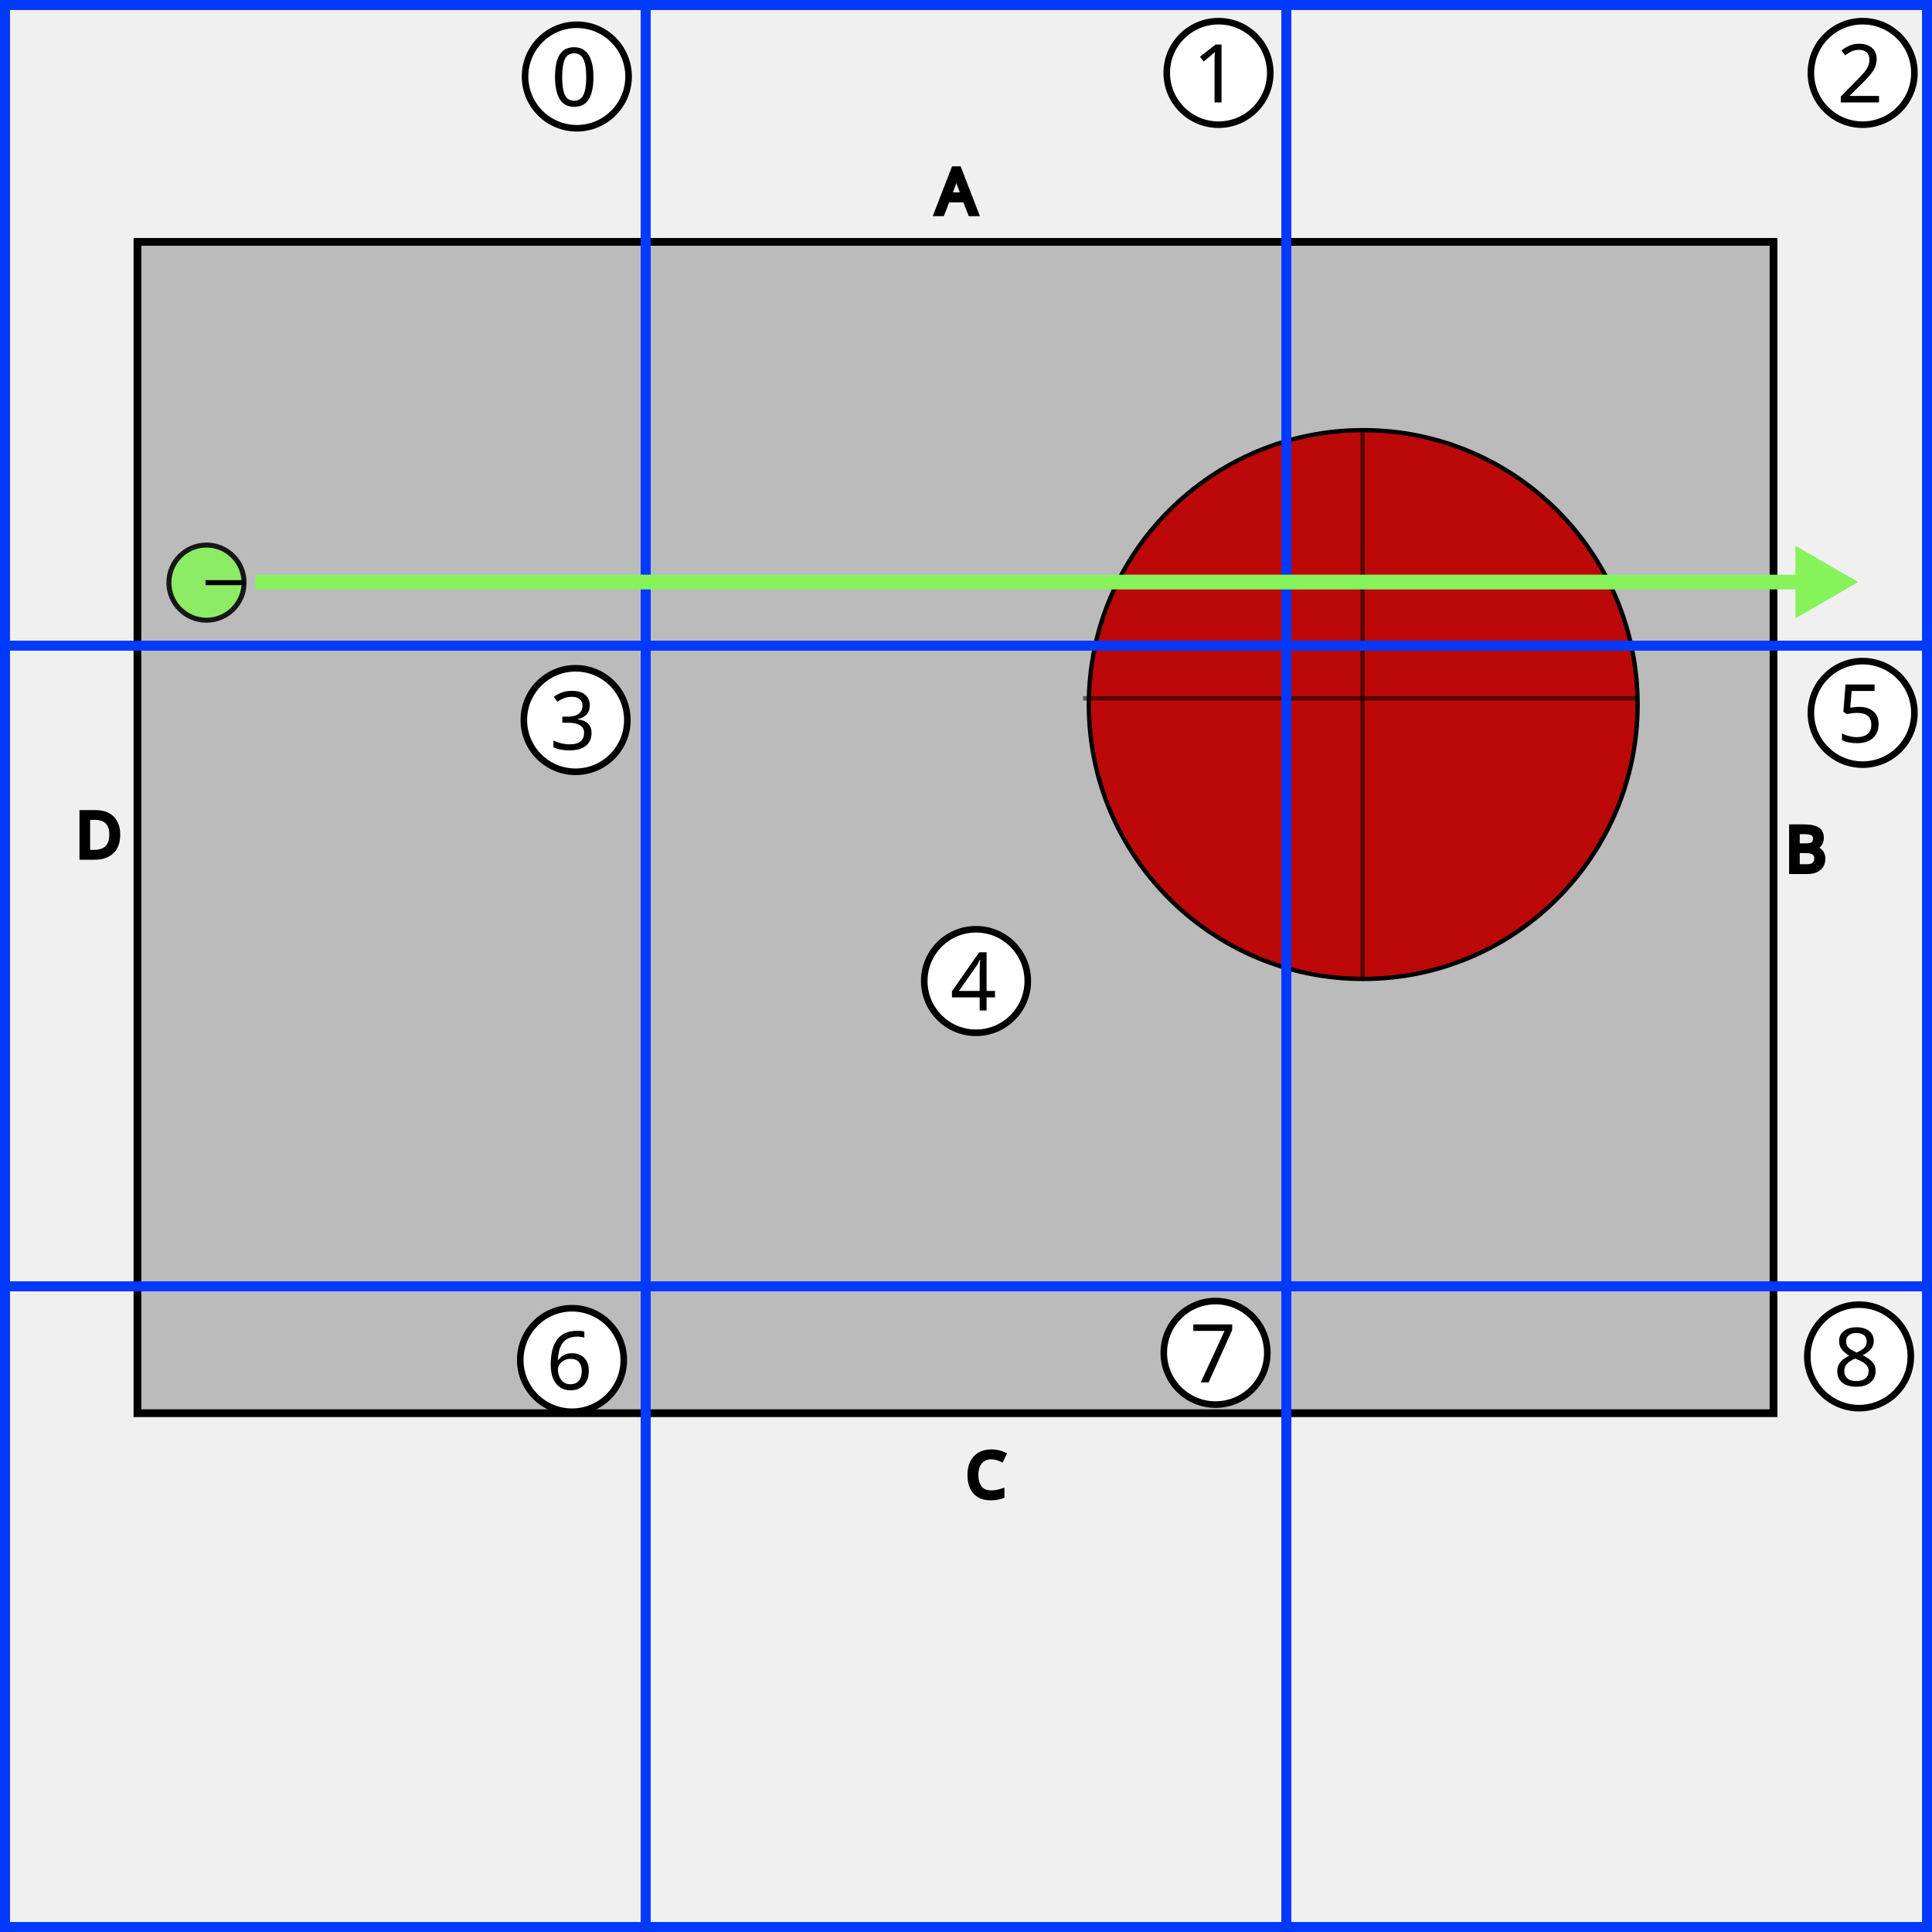
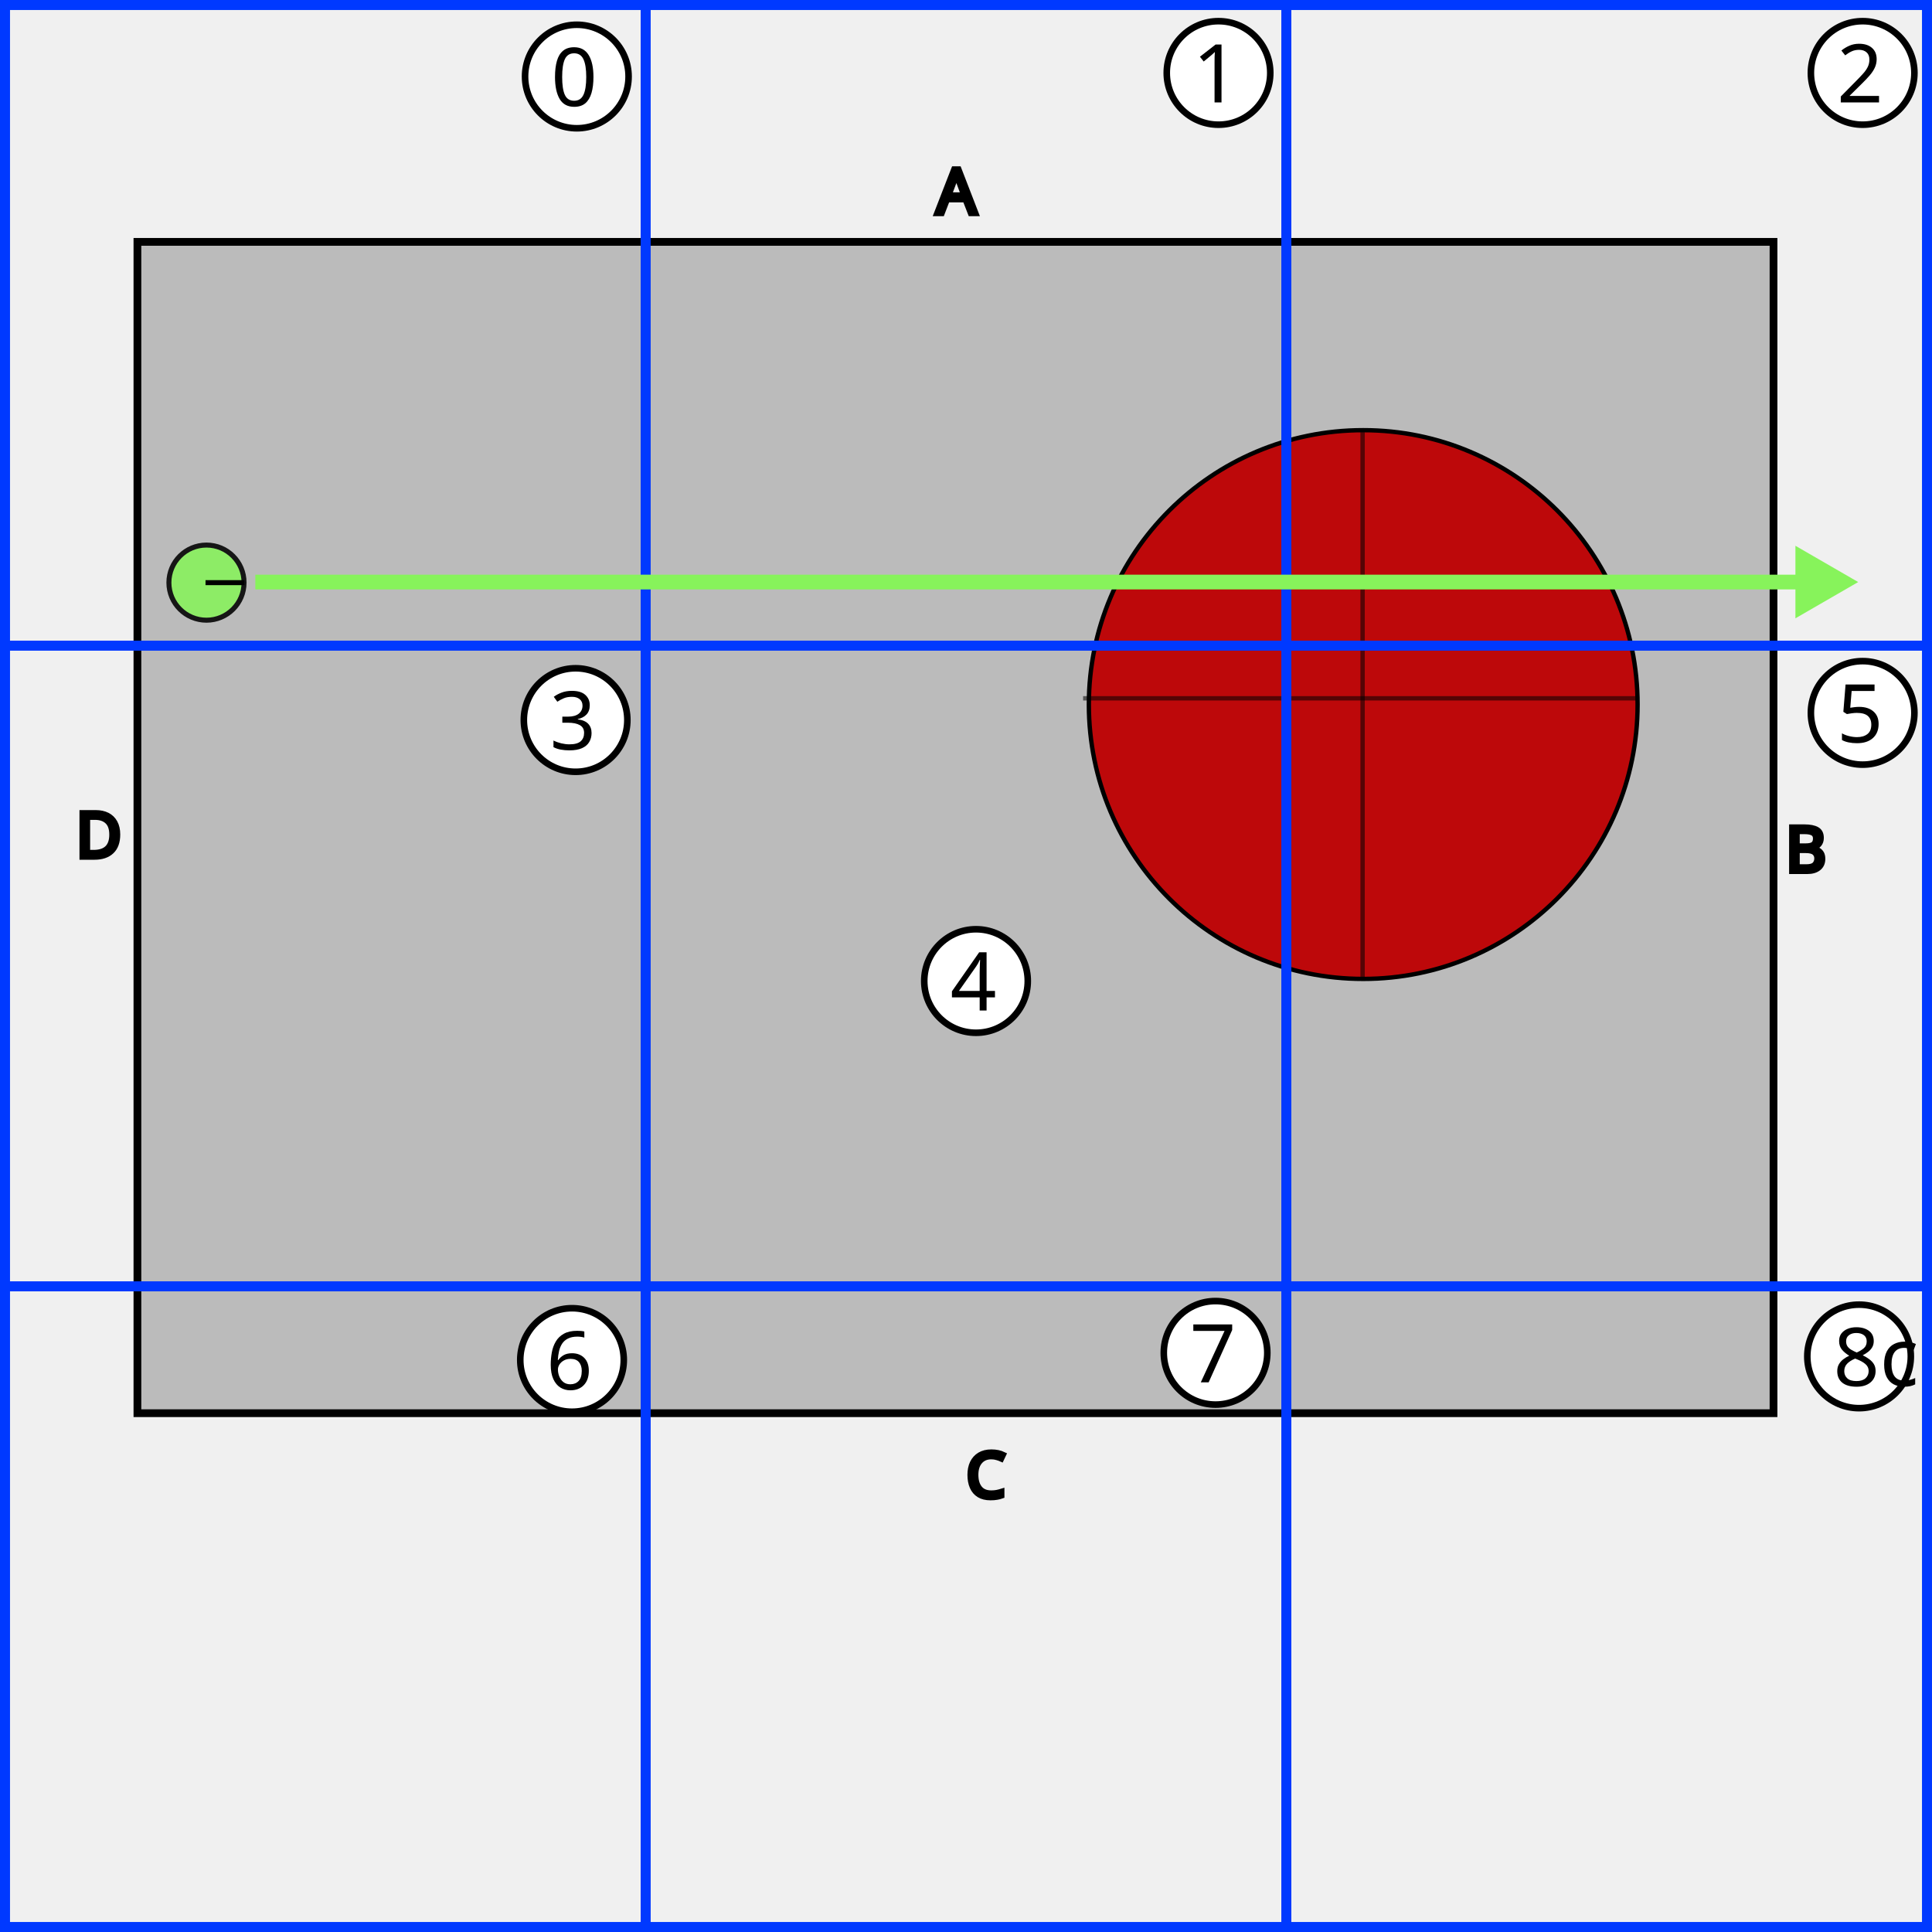
<svg xmlns="http://www.w3.org/2000/svg" width="108.938mm" height="108.938mm" viewBox="0 0 386 386" id="svg4825" version="1.1">
  <defs id="defs4827">
    <marker orient="auto" refY="0.0" refX="0.0" id="TriangleOutM" style="overflow:visible">
      <path id="path6004" d="M 5.77,0.0 L -2.88,5.0 L -2.88,-5.0 L 5.77,0.0 z " style="fill-rule:evenodd;stroke:#87f35b;stroke-width:1pt;stroke-opacity:1;fill:#87f35b;fill-opacity:1" transform="scale(0.4)" />
    </marker>
  </defs>
  <g id="layer1" transform="translate(-233.0329,11.90088)">
    <rect ry="0" rx="0" y="36.422" x="260.488" height="234.023" width="326.88" id="rect5410" style="opacity:1;fill:#bbbbbb;fill-opacity:1;stroke:#000000;stroke-width:1.548;stroke-miterlimit:4;stroke-dasharray:none;stroke-dashoffset:0;stroke-opacity:1" />
    <circle style="opacity:0.88;fill:#87f35b;fill-opacity:1;stroke:#000000;stroke-width:1;stroke-miterlimit:4;stroke-dasharray:none;stroke-dashoffset:0;stroke-opacity:1" id="path4684" cx="274.286" cy="104.505" r="7.507" />
    <g id="g4299" transform="matrix(0.8705738,0,0,0.8705738,59.41152,11.39252)">
      <circle r="62.967" cy="-134.934" cx="512.286" id="path4684-2-1" style="opacity:1;fill:#bd080a;fill-opacity:1;stroke:#000000;stroke-width:1;stroke-miterlimit:4;stroke-dasharray:none;stroke-dashoffset:0;stroke-opacity:1" transform="scale(1,-1)" />
      <g transform="translate(-29.85714,8.285714)" id="g5598">
        <path style="opacity:0.55;fill:none;fill-rule:evenodd;stroke:#000000;stroke-width:1px;stroke-linecap:butt;stroke-linejoin:miter;stroke-opacity:1" d="m 542,63.702 0,126.269" id="path5594" />
        <path style="opacity:0.55;fill:none;fill-rule:evenodd;stroke:#000000;stroke-width:1px;stroke-linecap:butt;stroke-linejoin:miter;stroke-opacity:1" d="m 477.857,125.219 127.143,0" id="path5596" />
      </g>
    </g>
    <g id="g5618" style="stroke:#0039ff;stroke-width:2;stroke-miterlimit:4;stroke-dasharray:none;stroke-opacity:1" transform="translate(12,-2)">
      <g transform="translate(222.0329,-8.900884)" id="g5422" style="stroke:#0039ff;stroke-width:2;stroke-miterlimit:4;stroke-dasharray:none;stroke-opacity:1">
        <path id="path5424" style="fill:none;stroke:#0039ff;stroke-width:2;stroke-miterlimit:4;stroke-dasharray:none;stroke-opacity:1" d="m 128,0 0,384" />
        <path id="path5426" style="fill:none;stroke:#0039ff;stroke-width:2;stroke-miterlimit:4;stroke-dasharray:none;stroke-opacity:1" d="m 256,0 0,384" />
      </g>
      <g transform="translate(222.0329,-8.900884)" id="g5428" style="stroke:#0039ff;stroke-width:2;stroke-miterlimit:4;stroke-dasharray:none;stroke-opacity:1">
        <path id="path5430" style="fill:none;stroke:#0039ff;stroke-width:2;stroke-miterlimit:4;stroke-dasharray:none;stroke-opacity:1" d="m 0,128 384,0" />
        <path id="path5432" style="fill:none;stroke:#0039ff;stroke-width:2;stroke-miterlimit:4;stroke-dasharray:none;stroke-opacity:1" d="m 0,256 384,0" />
      </g>
      <rect id="rect5486" y="-8.901" x="222.033" width="384" style="fill:none;stroke:#0039ff;stroke-width:2;stroke-miterlimit:4;stroke-dasharray:none;stroke-opacity:1" height="384" />
    </g>
    <path style="fill:#87f35b;fill-opacity:1;fill-rule:evenodd;stroke:#87f35b;stroke-width:2.944;stroke-linecap:butt;stroke-linejoin:miter;stroke-miterlimit:4;stroke-dasharray:none;stroke-opacity:1;marker-end:url(#TriangleOutM)" d="m 284.046,104.388 311.876,0" id="path5853" />
    <path style="fill:none;fill-rule:evenodd;stroke:#000000;stroke-width:1;stroke-linecap:butt;stroke-linejoin:miter;stroke-miterlimit:4;stroke-dasharray:none;stroke-opacity:1" d="m 281.88,104.508 -7.785,0" id="path6147" />
    <text xml:space="preserve" style="font-style:normal;font-weight:normal;font-size:12.5px;line-height:125%;font-family:sans-serif;letter-spacing:0px;word-spacing:0px;fill:#000000;fill-opacity:1;stroke:#000000;stroke-width:1px;stroke-linecap:butt;stroke-linejoin:miter;stroke-opacity:1" x="420.113" y="30.792" id="text5627-00">
      <tspan id="tspan5629-45" x="420.113" y="30.792" style="font-weight:normal;fill:#000000;fill-opacity:1;stroke:#000000;stroke-opacity:1">A</tspan>
    </text>
    <text xml:space="preserve" style="font-style:normal;font-weight:normal;font-size:12.5px;line-height:125%;font-family:sans-serif;letter-spacing:0px;word-spacing:0px;fill:#000000;fill-opacity:1;stroke:#000000;stroke-width:1px;stroke-linecap:butt;stroke-linejoin:miter;stroke-opacity:1" x="589.767" y="162.227" id="text5627-00-0">
      <tspan id="tspan5629-45-7" x="589.767" y="162.227" style="font-weight:normal;fill:#000000;fill-opacity:1;stroke:#000000;stroke-opacity:1">B</tspan>
    </text>
    <text xml:space="preserve" style="font-style:normal;font-weight:normal;font-size:12.5px;line-height:125%;font-family:sans-serif;letter-spacing:0px;word-spacing:0px;fill:#000000;fill-opacity:1;stroke:#000000;stroke-width:1px;stroke-linecap:butt;stroke-linejoin:miter;stroke-opacity:1" x="426.053" y="287.227" id="text5627-00-07">
      <tspan id="tspan5629-45-8" x="426.053" y="287.227" style="font-weight:normal;fill:#000000;fill-opacity:1;stroke:#000000;stroke-opacity:1">C</tspan>
    </text>
    <text xml:space="preserve" style="font-style:normal;font-weight:normal;font-size:12.5px;line-height:125%;font-family:sans-serif;letter-spacing:0px;word-spacing:0px;fill:#000000;fill-opacity:1;stroke:#000000;stroke-width:1px;stroke-linecap:butt;stroke-linejoin:miter;stroke-opacity:1" x="248.196" y="159.37" id="text5627-00-2">
      <tspan id="tspan5629-45-2" x="248.196" y="159.37" style="font-weight:normal;fill:#000000;fill-opacity:1;stroke:#000000;stroke-opacity:1">D</tspan>
    </text>
    <g id="g4247" transform="matrix(0.6581197,0,0,0.6581197,190.2127,43.46489)">
      <circle r="15.714" cy="-60.901" cx="240.176" id="path4245" style="opacity:1;fill:#ffffff;fill-opacity:1;stroke:#000000;stroke-width:2;stroke-miterlimit:10;stroke-dasharray:none;stroke-dashoffset:0;stroke-opacity:1" />
      <text id="text4181" y="-51.942" x="232.352" style="font-style:normal;font-weight:normal;font-size:24.612px;line-height:125%;font-family:sans-serif;letter-spacing:0px;word-spacing:0px;fill:#000000;fill-opacity:1;stroke:none;stroke-width:1px;stroke-linecap:butt;stroke-linejoin:miter;stroke-opacity:1" xml:space="preserve">
        <tspan y="-51.942" x="232.352" id="tspan4183">0</tspan>
      </text>
    </g>
    <g id="g4247-3" transform="matrix(0.6581197,0,0,0.6581197,318.4179,42.7506)">
      <circle r="15.714" cy="-60.901" cx="240.176" id="path4245-2" style="opacity:1;fill:#ffffff;fill-opacity:1;stroke:#000000;stroke-width:2;stroke-miterlimit:10;stroke-dasharray:none;stroke-dashoffset:0;stroke-opacity:1" />
      <text id="text4181-9" y="-51.942" x="232.352" style="font-style:normal;font-weight:normal;font-size:24.612px;line-height:125%;font-family:sans-serif;letter-spacing:0px;word-spacing:0px;fill:#000000;fill-opacity:1;stroke:none;stroke-width:1px;stroke-linecap:butt;stroke-linejoin:miter;stroke-opacity:1" xml:space="preserve">
        <tspan y="-51.942" x="232.352" id="tspan4183-6">1</tspan>
      </text>
    </g>
    <g id="g4247-0" transform="matrix(0.6581197,0,0,0.6581197,447.1114,42.7506)">
      <circle r="15.714" cy="-60.901" cx="240.176" id="path4245-9" style="opacity:1;fill:#ffffff;fill-opacity:1;stroke:#000000;stroke-width:2;stroke-miterlimit:10;stroke-dasharray:none;stroke-dashoffset:0;stroke-opacity:1" />
      <text id="text4181-93" y="-51.942" x="232.352" style="font-style:normal;font-weight:normal;font-size:24.612px;line-height:125%;font-family:sans-serif;letter-spacing:0px;word-spacing:0px;fill:#000000;fill-opacity:1;stroke:none;stroke-width:1px;stroke-linecap:butt;stroke-linejoin:miter;stroke-opacity:1" xml:space="preserve">
        <tspan y="-51.942" x="232.352" id="tspan4183-5">2</tspan>
      </text>
    </g>
    <g id="g4247-0-7" transform="matrix(0.6581197,0,0,0.6581197,447.1114,170.6078)">
      <circle r="15.714" cy="-60.901" cx="240.176" id="path4245-9-3" style="opacity:1;fill:#ffffff;fill-opacity:1;stroke:#000000;stroke-width:2;stroke-miterlimit:10;stroke-dasharray:none;stroke-dashoffset:0;stroke-opacity:1" />
      <text id="text4181-93-7" y="-51.942" x="232.352" style="font-style:normal;font-weight:normal;font-size:24.612px;line-height:125%;font-family:sans-serif;letter-spacing:0px;word-spacing:0px;fill:#000000;fill-opacity:1;stroke:none;stroke-width:1px;stroke-linecap:butt;stroke-linejoin:miter;stroke-opacity:1" xml:space="preserve">
        <tspan y="-51.942" x="232.352" id="tspan4183-5-0">5</tspan>
      </text>
    </g>
    <g id="g4247-0-5" transform="matrix(0.6581197,0,0,0.6581197,446.3971,299.1792)">
      <circle r="15.714" cy="-60.901" cx="240.176" id="path4245-9-7" style="opacity:1;fill:#ffffff;fill-opacity:1;stroke:#000000;stroke-width:2;stroke-miterlimit:10;stroke-dasharray:none;stroke-dashoffset:0;stroke-opacity:1" />
      <text id="text4181-93-2" y="-51.942" x="232.352" style="font-style:normal;font-weight:normal;font-size:24.612px;line-height:125%;font-family:sans-serif;letter-spacing:0px;word-spacing:0px;fill:#000000;fill-opacity:1;stroke:none;stroke-width:1px;stroke-linecap:butt;stroke-linejoin:miter;stroke-opacity:1" xml:space="preserve">
-         <tspan y="-51.942" x="232.352" id="tspan4183-5-5">8</tspan>
+         <tspan y="-51.942" x="232.352" id="tspan4183-5-5">8c</tspan>
      </text>
    </g>
    <g id="g4247-0-9" transform="matrix(0.6581197,0,0,0.6581197,317.8257,298.4649)">
      <circle r="15.714" cy="-60.901" cx="240.176" id="path4245-9-5" style="opacity:1;fill:#ffffff;fill-opacity:1;stroke:#000000;stroke-width:2;stroke-miterlimit:10;stroke-dasharray:none;stroke-dashoffset:0;stroke-opacity:1" />
      <text id="text4181-93-75" y="-51.942" x="232.352" style="font-style:normal;font-weight:normal;font-size:24.612px;line-height:125%;font-family:sans-serif;letter-spacing:0px;word-spacing:0px;fill:#000000;fill-opacity:1;stroke:none;stroke-width:1px;stroke-linecap:butt;stroke-linejoin:miter;stroke-opacity:1" xml:space="preserve">
        <tspan y="-51.942" x="232.352" id="tspan4183-5-9">7</tspan>
      </text>
    </g>
    <g id="g4247-0-4" transform="matrix(0.6581197,0,0,0.6581197,189.2542,299.8935)">
      <circle r="15.714" cy="-60.901" cx="240.176" id="path4245-9-6" style="opacity:1;fill:#ffffff;fill-opacity:1;stroke:#000000;stroke-width:2;stroke-miterlimit:10;stroke-dasharray:none;stroke-dashoffset:0;stroke-opacity:1" />
      <text id="text4181-93-6" y="-51.942" x="232.352" style="font-style:normal;font-weight:normal;font-size:24.612px;line-height:125%;font-family:sans-serif;letter-spacing:0px;word-spacing:0px;fill:#000000;fill-opacity:1;stroke:none;stroke-width:1px;stroke-linecap:butt;stroke-linejoin:miter;stroke-opacity:1" xml:space="preserve">
        <tspan y="-51.942" x="232.352" id="tspan4183-5-51">6</tspan>
      </text>
    </g>
    <g id="g4247-0-77" transform="matrix(0.6581197,0,0,0.6581197,189.9685,172.0363)">
      <circle r="15.714" cy="-60.901" cx="240.176" id="path4245-9-2" style="opacity:1;fill:#ffffff;fill-opacity:1;stroke:#000000;stroke-width:2;stroke-miterlimit:10;stroke-dasharray:none;stroke-dashoffset:0;stroke-opacity:1" />
      <text id="text4181-93-9" y="-51.942" x="232.352" style="font-style:normal;font-weight:normal;font-size:24.612px;line-height:125%;font-family:sans-serif;letter-spacing:0px;word-spacing:0px;fill:#000000;fill-opacity:1;stroke:none;stroke-width:1px;stroke-linecap:butt;stroke-linejoin:miter;stroke-opacity:1" xml:space="preserve">
        <tspan y="-51.942" x="232.352" id="tspan4183-5-4">3</tspan>
      </text>
    </g>
    <g id="g4247-0-59" transform="matrix(0.6581197,0,0,0.6581197,269.9685,224.1792)">
      <circle r="15.714" cy="-60.901" cx="240.176" id="path4245-9-25" style="opacity:1;fill:#ffffff;fill-opacity:1;stroke:#000000;stroke-width:2;stroke-miterlimit:10;stroke-dasharray:none;stroke-dashoffset:0;stroke-opacity:1" />
      <text id="text4181-93-60" y="-51.942" x="232.352" style="font-style:normal;font-weight:normal;font-size:24.612px;line-height:125%;font-family:sans-serif;letter-spacing:0px;word-spacing:0px;fill:#000000;fill-opacity:1;stroke:none;stroke-width:1px;stroke-linecap:butt;stroke-linejoin:miter;stroke-opacity:1" xml:space="preserve">
        <tspan y="-51.942" x="232.352" id="tspan4183-5-7">4</tspan>
      </text>
    </g>
  </g>
</svg>
